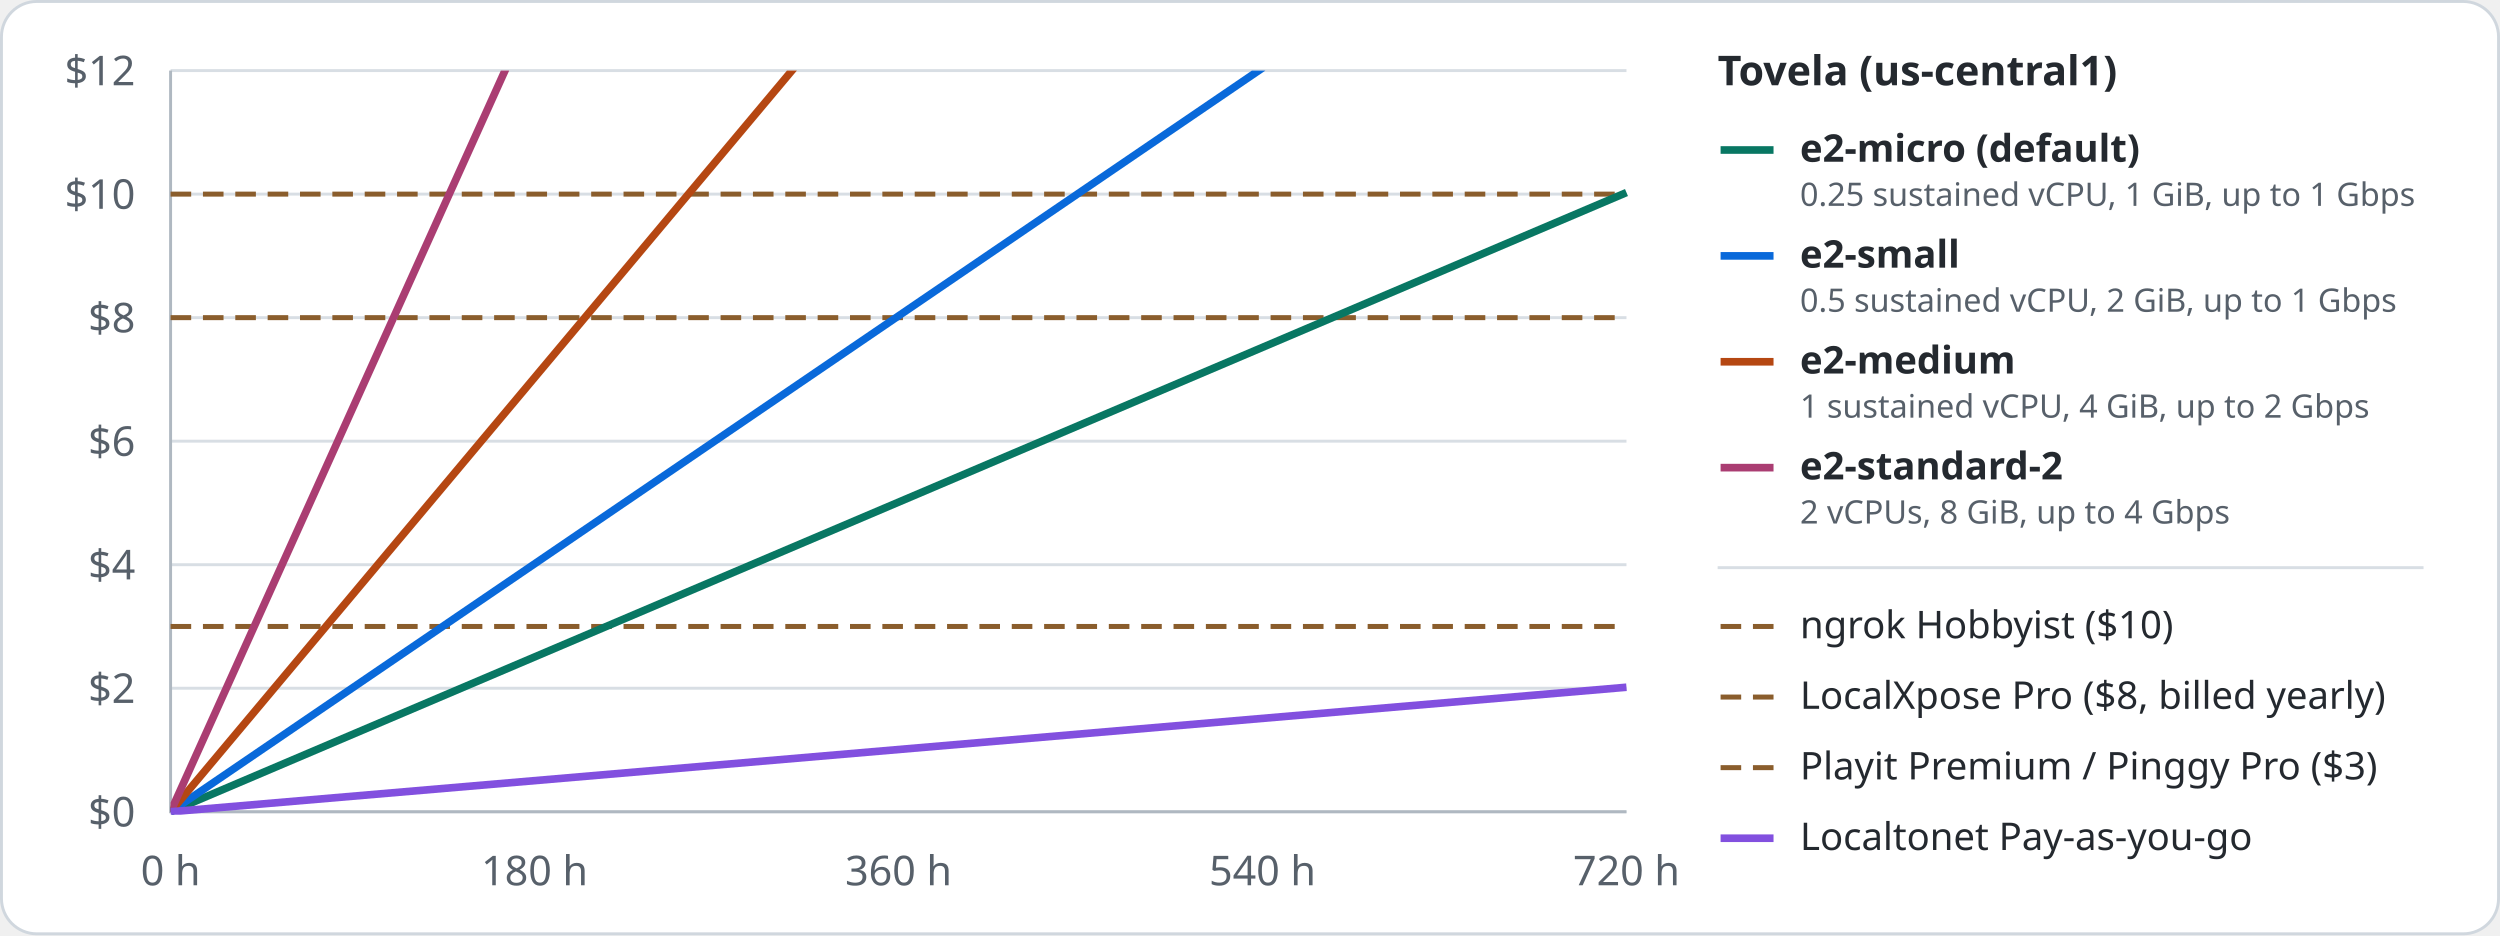
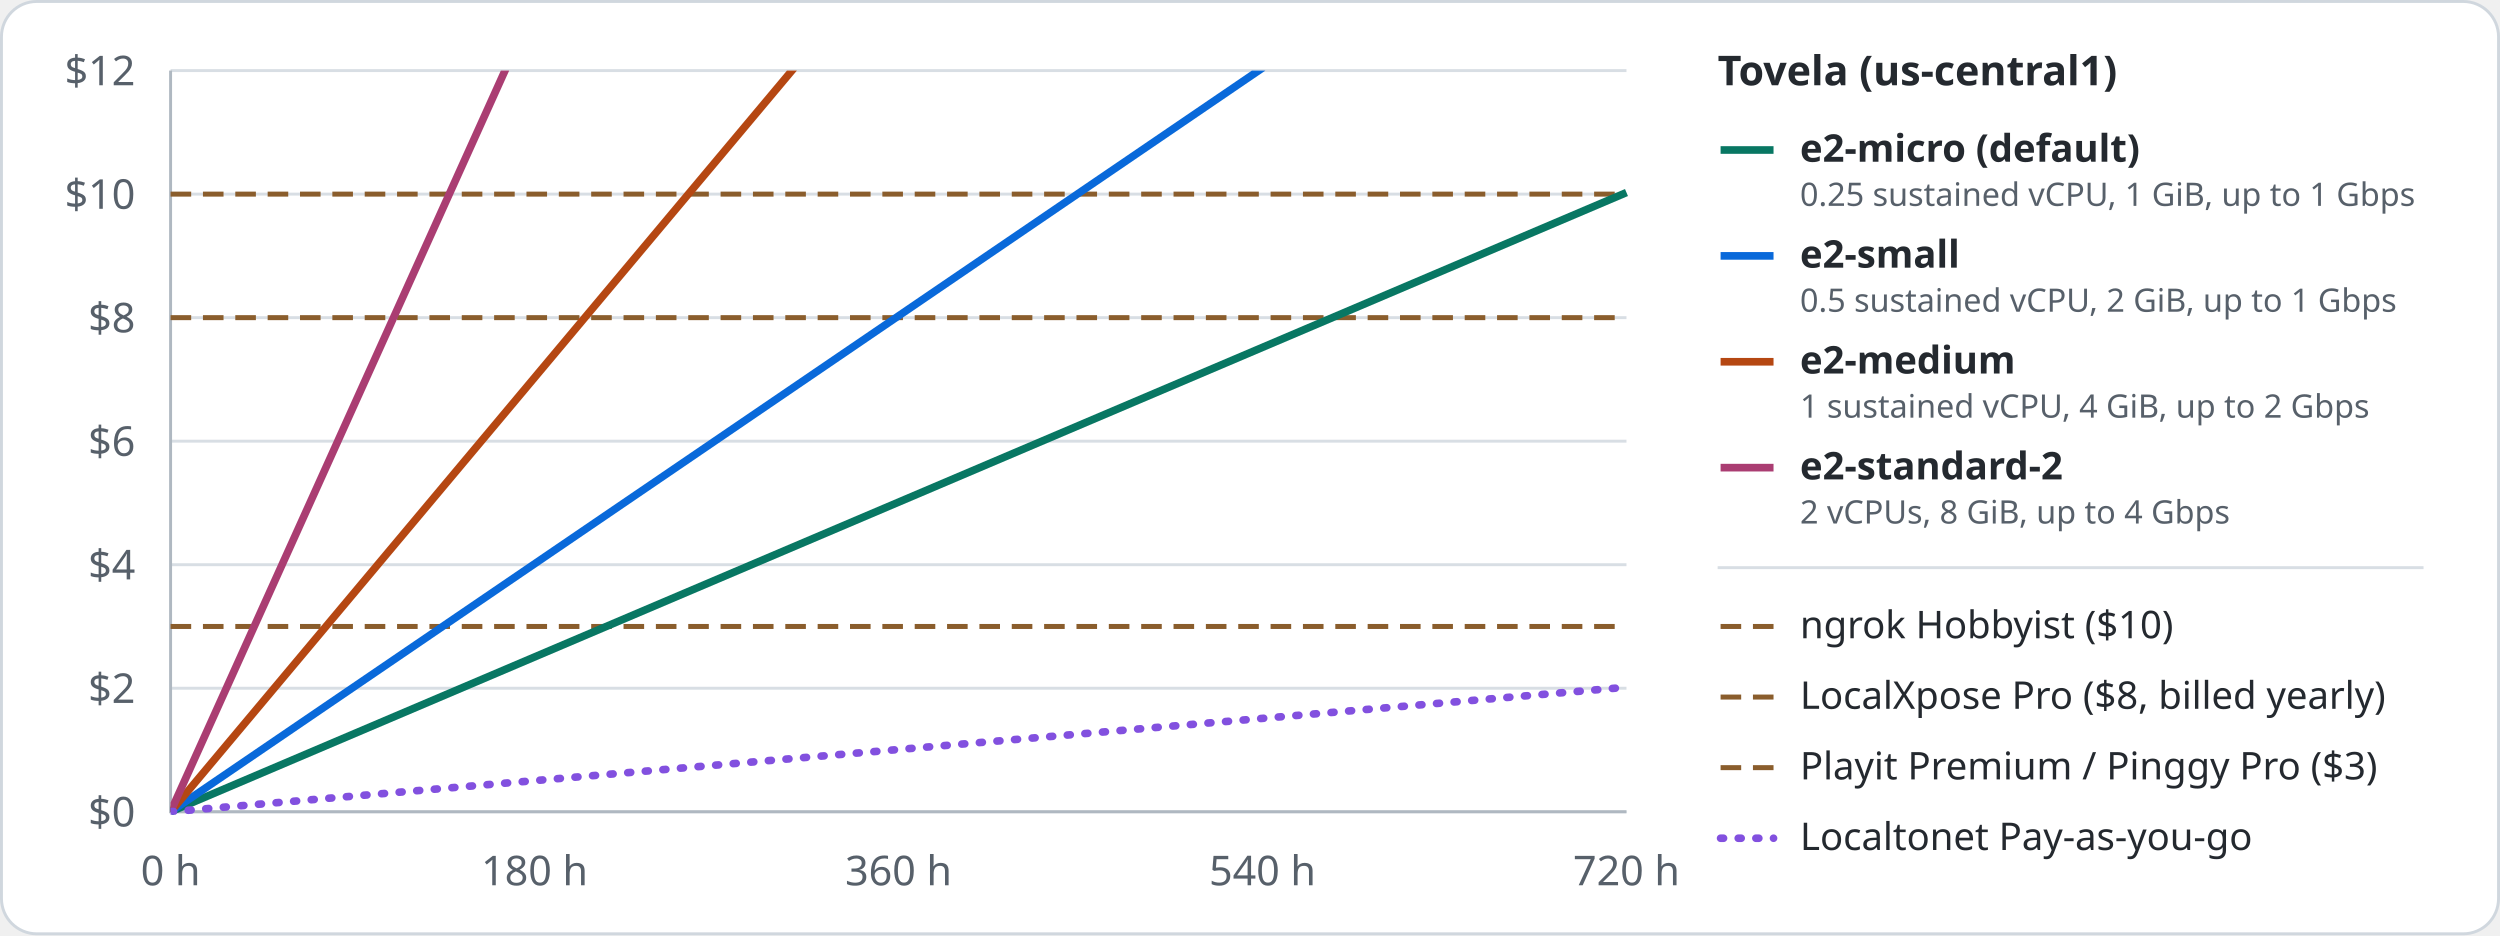
<svg xmlns="http://www.w3.org/2000/svg" width="850" height="318" viewBox="0 0 850 318" role="img" aria-labelledby="title desc">
  <defs>
    <clipPath id="plot">
      <rect x="58" y="24" width="496" height="253" />
    </clipPath>
  </defs>
  <rect x="0.5" y="0.5" width="849" height="317" rx="12" fill="#fff" stroke="#d0d7de" />
  <g font-family="system-ui, sans-serif" fill="#24292f">
    <path d="M58 276H553 M58 234H553 M58 192H553 M58 150H553 M58 108H553 M58 66H553 M58 24H553" stroke="#d8dee4" fill="none" />
    <path d="M58 24V276H553" stroke="#afb8c1" fill="none" />
    <g text-anchor="end" font-size="14" fill="#57606a">
      <text x="46" y="281">$0</text>
      <text x="46" y="239">$2</text>
      <text x="46" y="197">$4</text>
      <text x="46" y="155">$6</text>
      <text x="46" y="113">$8</text>
      <text x="46" y="71">$10</text>
      <text x="46" y="29">$12</text>
    </g>
    <g text-anchor="middle" font-size="14" fill="#57606a">
      <text x="58" y="301">0 h</text>
      <text x="181.75" y="301">180 h</text>
      <text x="305.50" y="301">360 h</text>
      <text x="429.25" y="301">540 h</text>
      <text x="553" y="301">720 h</text>
    </g>
    <g stroke="#8a5d2c" stroke-width="1.7" stroke-dasharray="7 4" fill="none">
      <path d="M58 66H553 M58 108H553 M58 213H553" />
    </g>
    <g clip-path="url(#plot)" stroke-width="2.6" fill="none">
      <path d="M58 276L553 65.46" stroke="#087763" />
      <path d="M58 276L553 -61.19" stroke="#0969da" />
      <path d="M58 276L553 -314.49" stroke="#b54712" />
      <path d="M58 276L553 -821.10" stroke="#aa3d72" />
-       <path d="M58 276L553 233.66" stroke="#8250df" />
+       <path d="M58 276L553 233.66" stroke="#8250df" stroke-dasharray="1 5" stroke-linecap="round" />
    </g>
    <g font-size="13">
      <text x="584" y="29" font-size="14" font-weight="600">Tovela (us-central1)</text>
      <g fill="none" stroke-width="2.6">
        <path d="M585 51H603" stroke="#087763" />
        <path d="M585 87H603" stroke="#0969da" />
        <path d="M585 123H603" stroke="#b54712" />
        <path d="M585 159H603" stroke="#aa3d72" />
-         <path d="M585 285H603" stroke="#8250df" />
+         <path d="M585 285H603" stroke="#8250df" stroke-dasharray="1 5" stroke-linecap="round" />
      </g>
      <g font-weight="600">
        <text x="612" y="55">e2-micro (default)</text>
        <text x="612" y="91">e2-small</text>
        <text x="612" y="127">e2-medium</text>
        <text x="612" y="163">e2-standard-2</text>
      </g>
      <g fill="#57606a" font-size="11">
        <text x="612" y="70">0.25 sustained vCPU, 1 GiB, up to 1 Gbps</text>
        <text x="612" y="106">0.5 sustained vCPU, 2 GiB, up to 1 Gbps</text>
        <text x="612" y="142">1 sustained vCPU, 4 GiB, up to 2 Gbps</text>
        <text x="612" y="178">2 vCPUs, 8 GiB, up to 4 Gbps</text>
      </g>
      <path d="M584 193H824" stroke="#d8dee4" />
      <path d="M585 213H603 M585 237H603 M585 261H603" stroke="#8a5d2c" stroke-width="1.7" stroke-dasharray="7 4" />
      <text x="612" y="217">ngrok Hobbyist ($10)</text>
      <text x="612" y="241">LocalXpose Pro ($8, billed yearly)</text>
      <text x="612" y="265">Playit Premium / Pinggy Pro ($3)</text>
      <text x="612" y="289">Localtonet Pay-as-you-go</text>
    </g>
  </g>
</svg>
